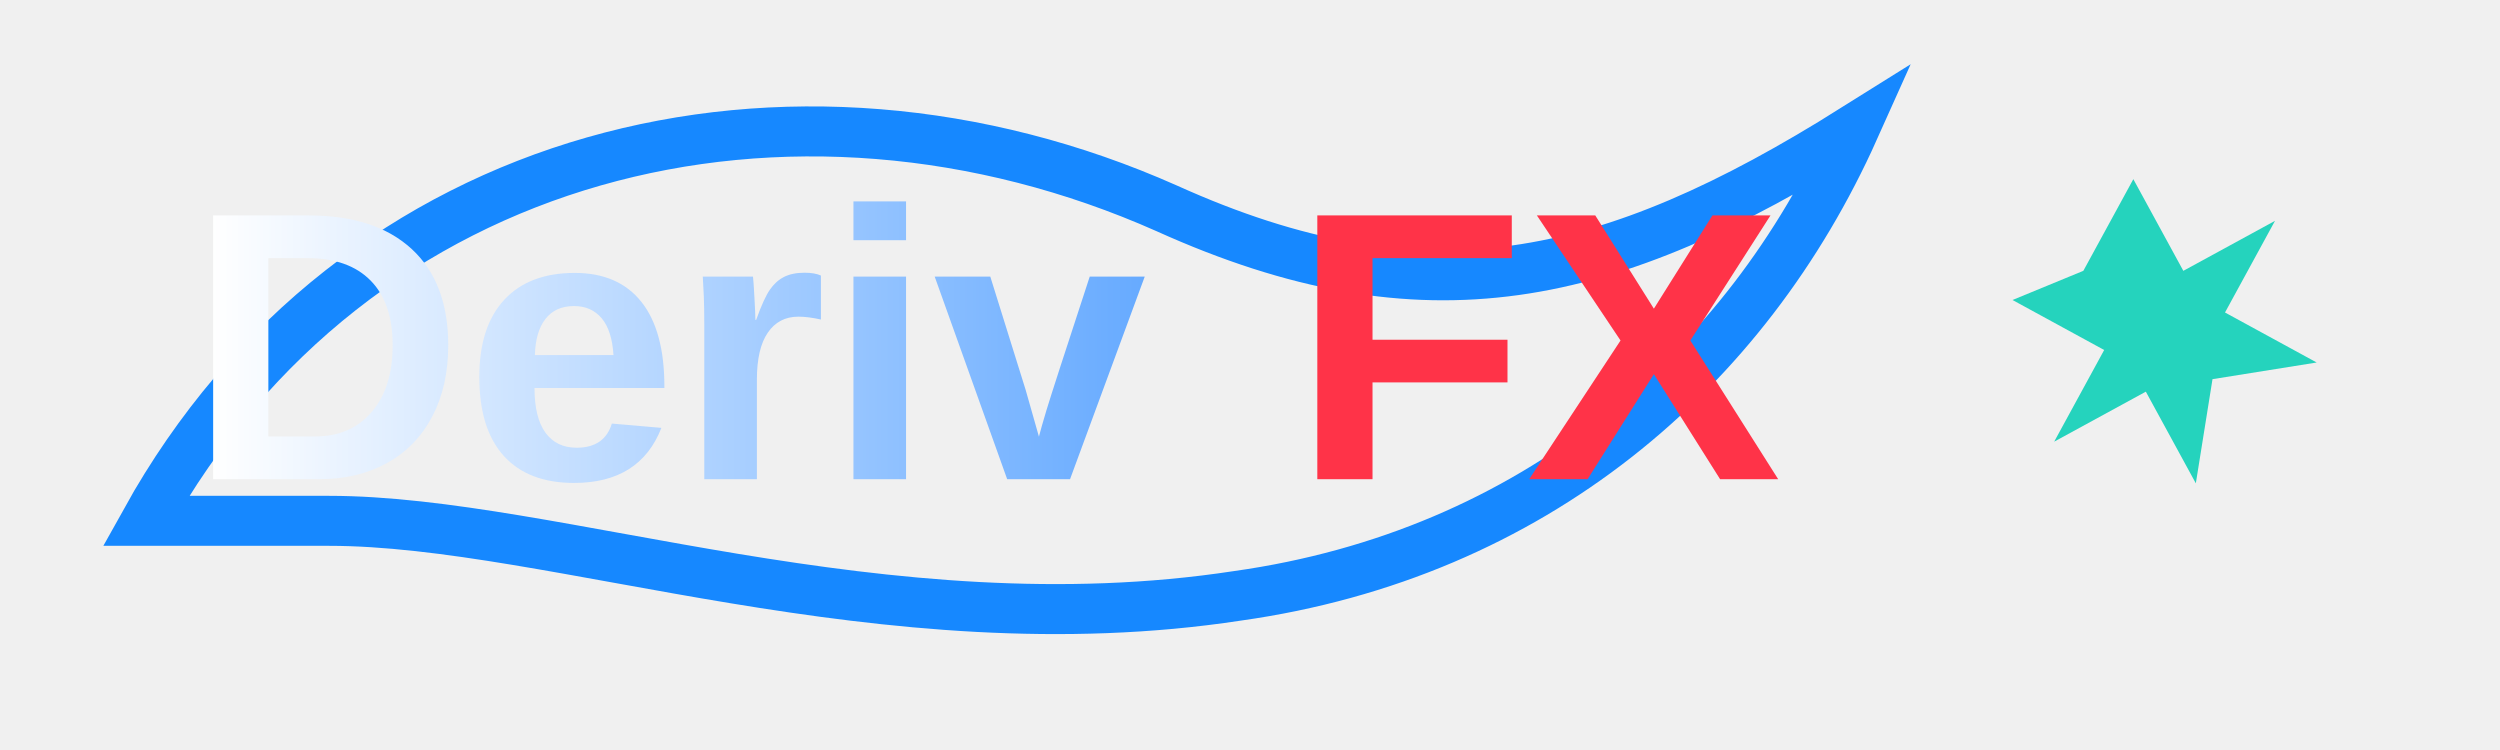
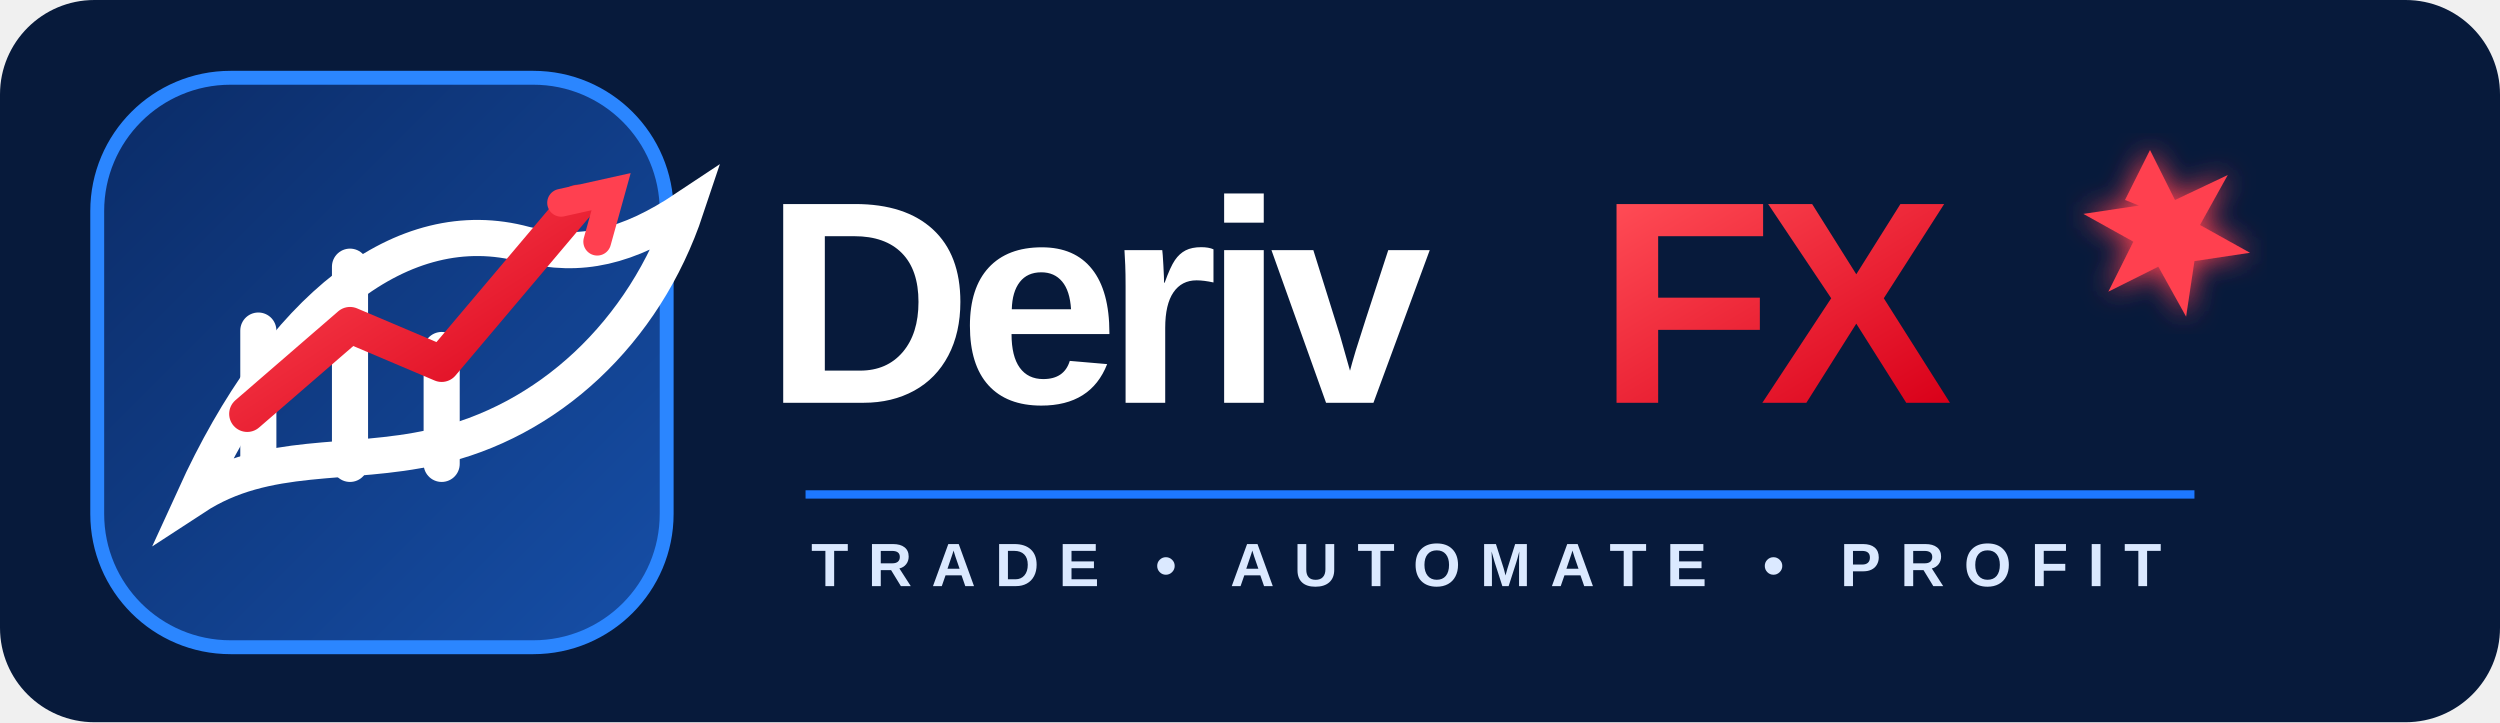
- <svg xmlns="http://www.w3.org/2000/svg" viewBox="0 0 600 180">
+ <svg xmlns="http://www.w3.org/2000/svg" viewBox="0 0 900 260" role="img" aria-labelledby="title desc">
  <defs>
-     <linearGradient id="g" x1="0" x2="1">
-       <stop stop-color="#fff" />
-       <stop offset="1" stop-color="#66aaff" />
+     <linearGradient id="navy" x1="0" y1="0" x2="1" y2="1">
+       <stop offset="0" stop-color="#0b2b66" />
+       <stop offset="1" stop-color="#164fa8" />
    </linearGradient>
+     <linearGradient id="red" x1="0" y1="0" x2="1" y2="1">
+       <stop offset="0" stop-color="#ff4b55" />
+       <stop offset="1" stop-color="#d90019" />
+     </linearGradient>
+     <filter id="glow">
+       <feGaussianBlur stdDeviation="5" result="b" />
+       <feMerge>
+         <feMergeNode in="b" />
+         <feMergeNode in="SourceGraphic" />
+       </feMerge>
+     </filter>
  </defs>
-   <path d="M35 125C85 35 190 10 280 50c62 28 106 18 165-19-26 58-77 102-148 112-85 13-164-18-218-18z" fill="none" stroke="#1688ff" stroke-width="12" />
-   <text x="45" y="115" font-family="Arial,sans-serif" font-size="92" font-weight="800" fill="url(#g)">Deriv</text>
-   <text x="310" y="115" font-family="Arial,sans-serif" font-size="92" font-weight="900" fill="#ff3348">FX</text>
-   <path d="M500 65l12-22 12 22 22-12-12 22 22 12-25 4-4 25-12-22-22 12 12-22-22-12z" fill="#25d3bd" />
+   <rect width="900" height="260" rx="34" fill="#071a3b" />
+   <g transform="translate(35 28)">
+     <rect x="0" y="0" width="205" height="205" rx="48" fill="url(#navy)" stroke="#2b86ff" stroke-width="5" />
+     <path d="M35 151c31-68 75-103 119-91 20 5 37 1 58-13-15 45-50 77-91 86-31 7-60 1-86 18z" fill="none" stroke="#fff" stroke-width="13" stroke-linecap="round" />
+     <path d="M58 139V91M91 139V68M124 139V98" stroke="#fff" stroke-width="13" stroke-linecap="round" />
+     <path d="M54 121l37-32 33 14 49-58" fill="none" stroke="url(#red)" stroke-width="13" stroke-linecap="round" stroke-linejoin="round" />
+     <path d="M167 45l18-4-5 18" fill="none" stroke="#ff4050" stroke-width="10" stroke-linecap="round" />
+   </g>
+   <text x="275" y="145" font-family="Arial,Helvetica,sans-serif" font-size="104" font-weight="800" letter-spacing="-5" fill="#fff">Deriv</text>
+   <text x="575" y="145" font-family="Arial,Helvetica,sans-serif" font-size="104" font-weight="900" letter-spacing="-5" fill="url(#red)">FX</text>
+   <path d="M290 178H790" stroke="#1d78ff" stroke-width="3" />
+   <text x="292" y="211" font-family="Arial,Helvetica,sans-serif" font-size="22" font-weight="700" letter-spacing="7" fill="#dbe9ff">TRADE • AUTOMATE • PROFIT</text>
+   <path d="M765 72l9-18 9 18 19-9-10 18 18 10-20 3-3 20-10-18-18 9 9-18-18-10 20-3z" fill="#ff4050" filter="url(#glow)" />
</svg>
